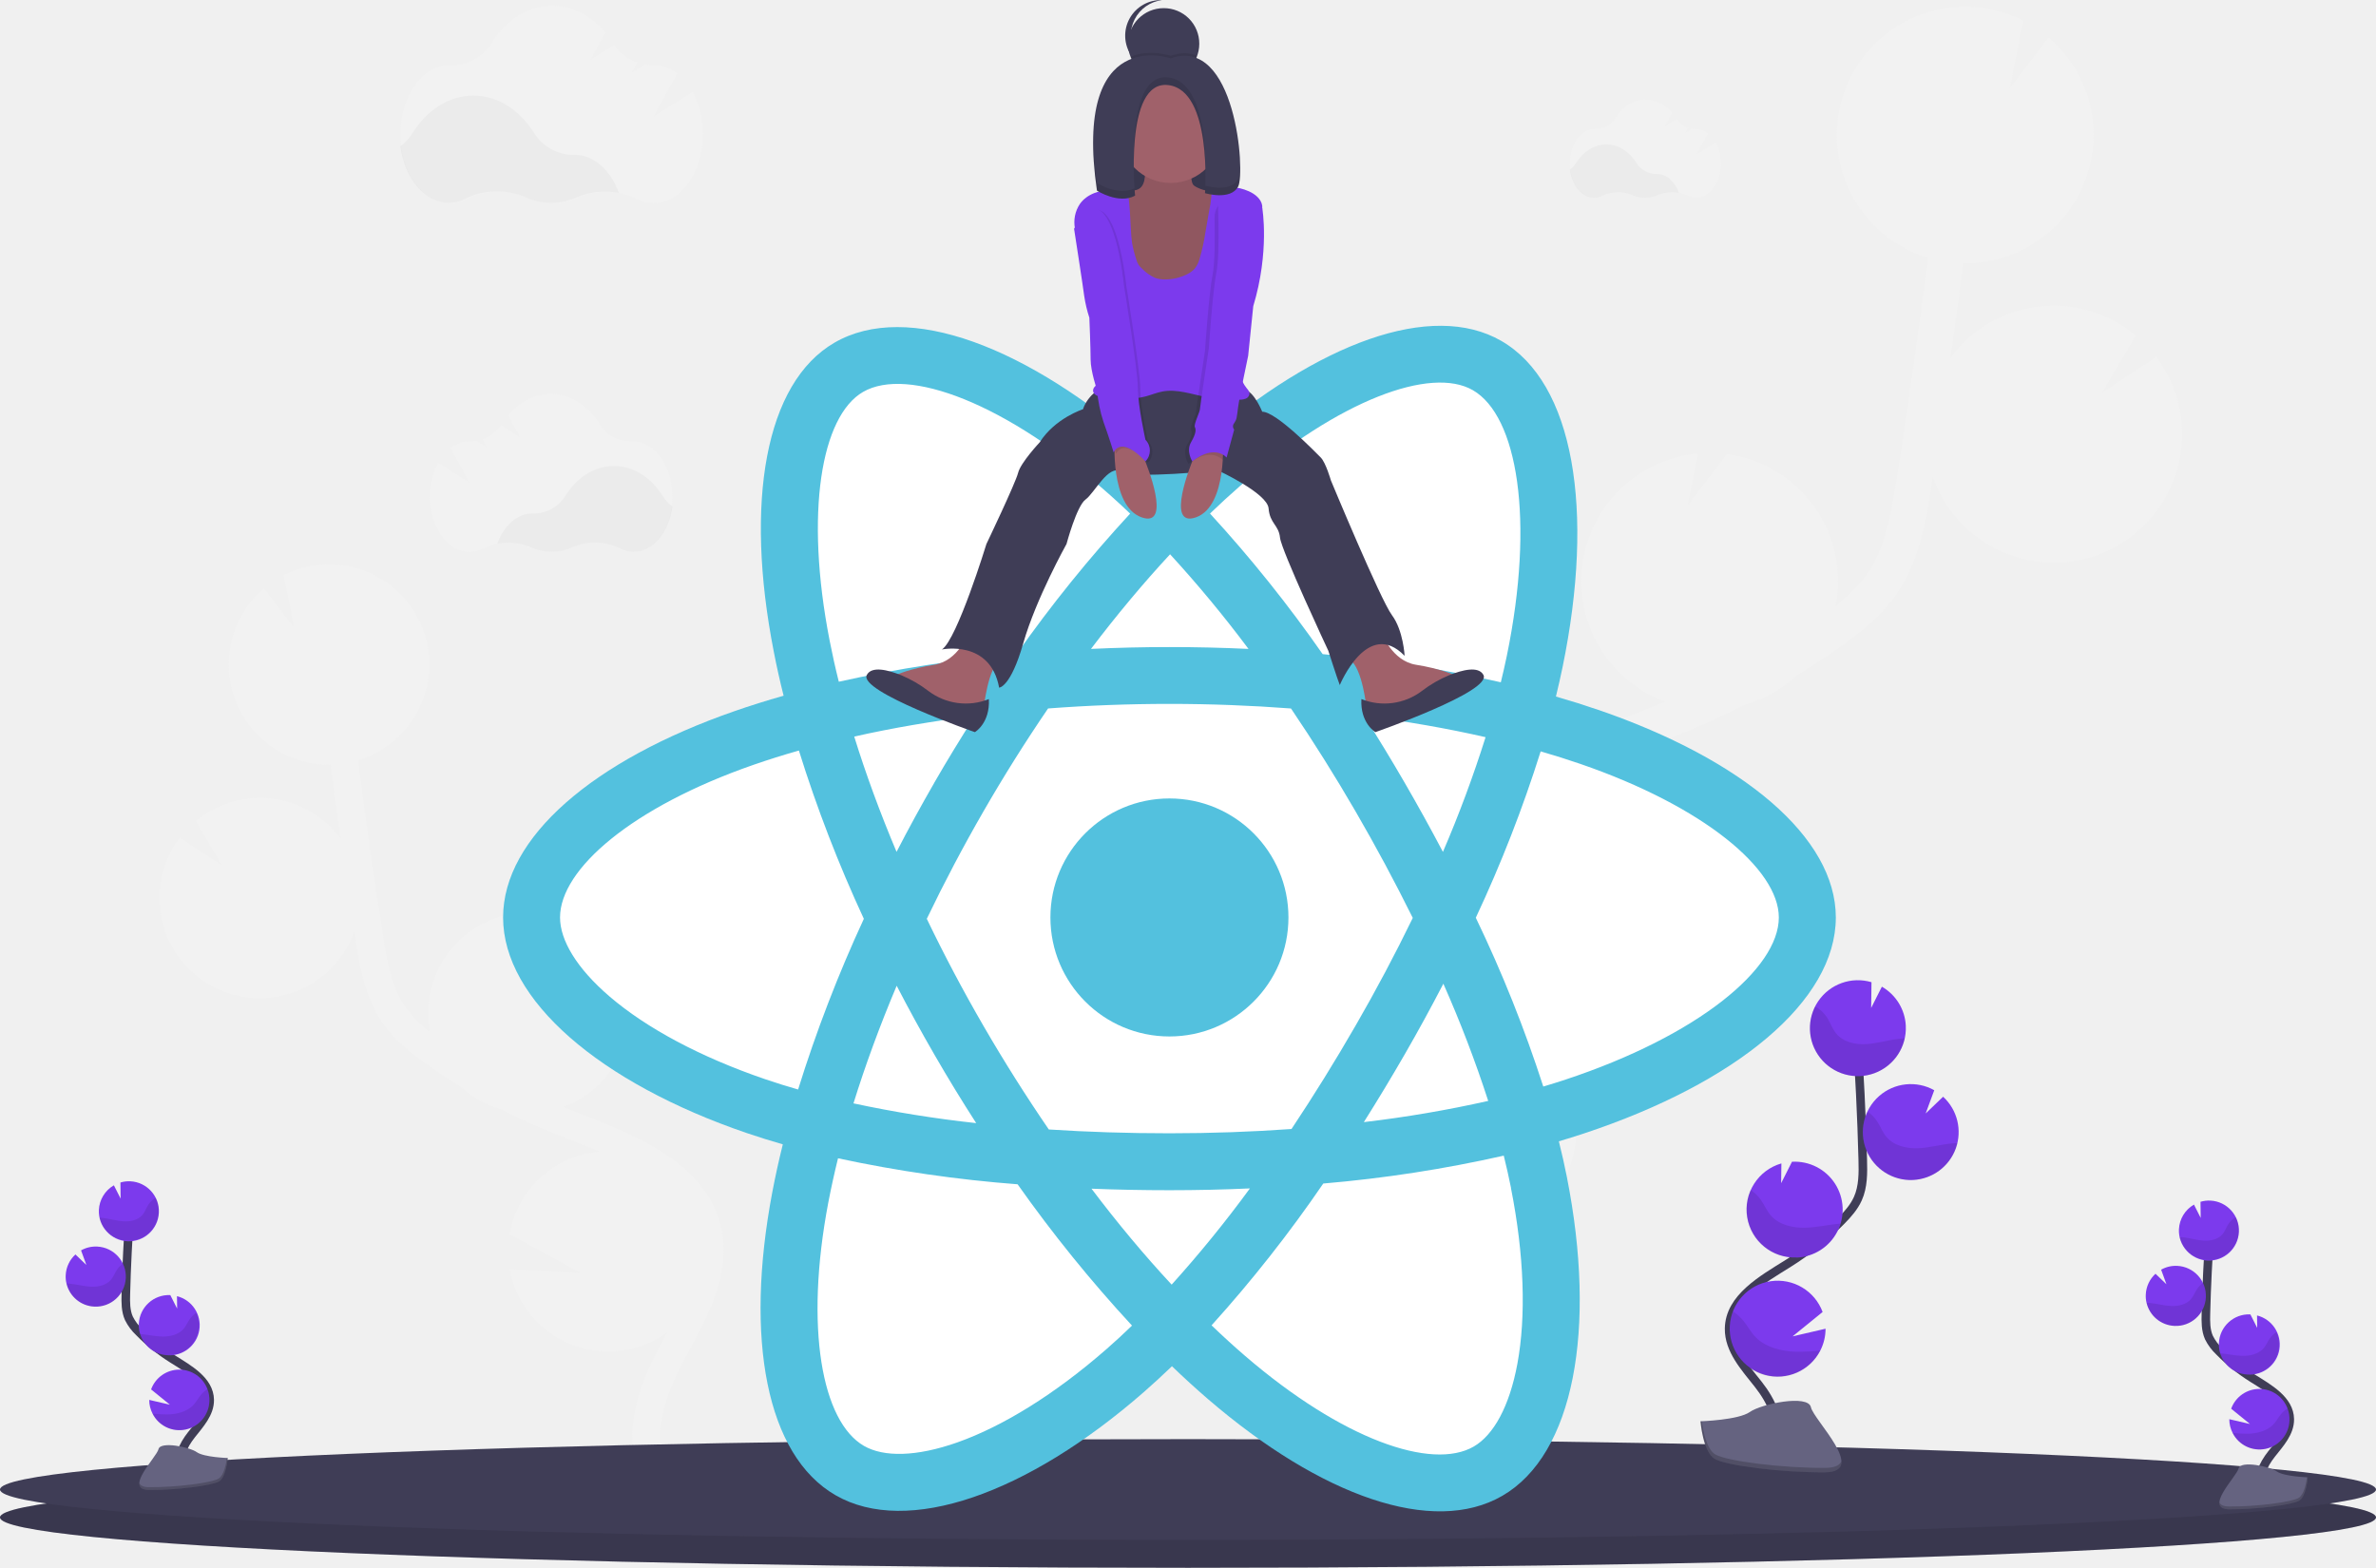
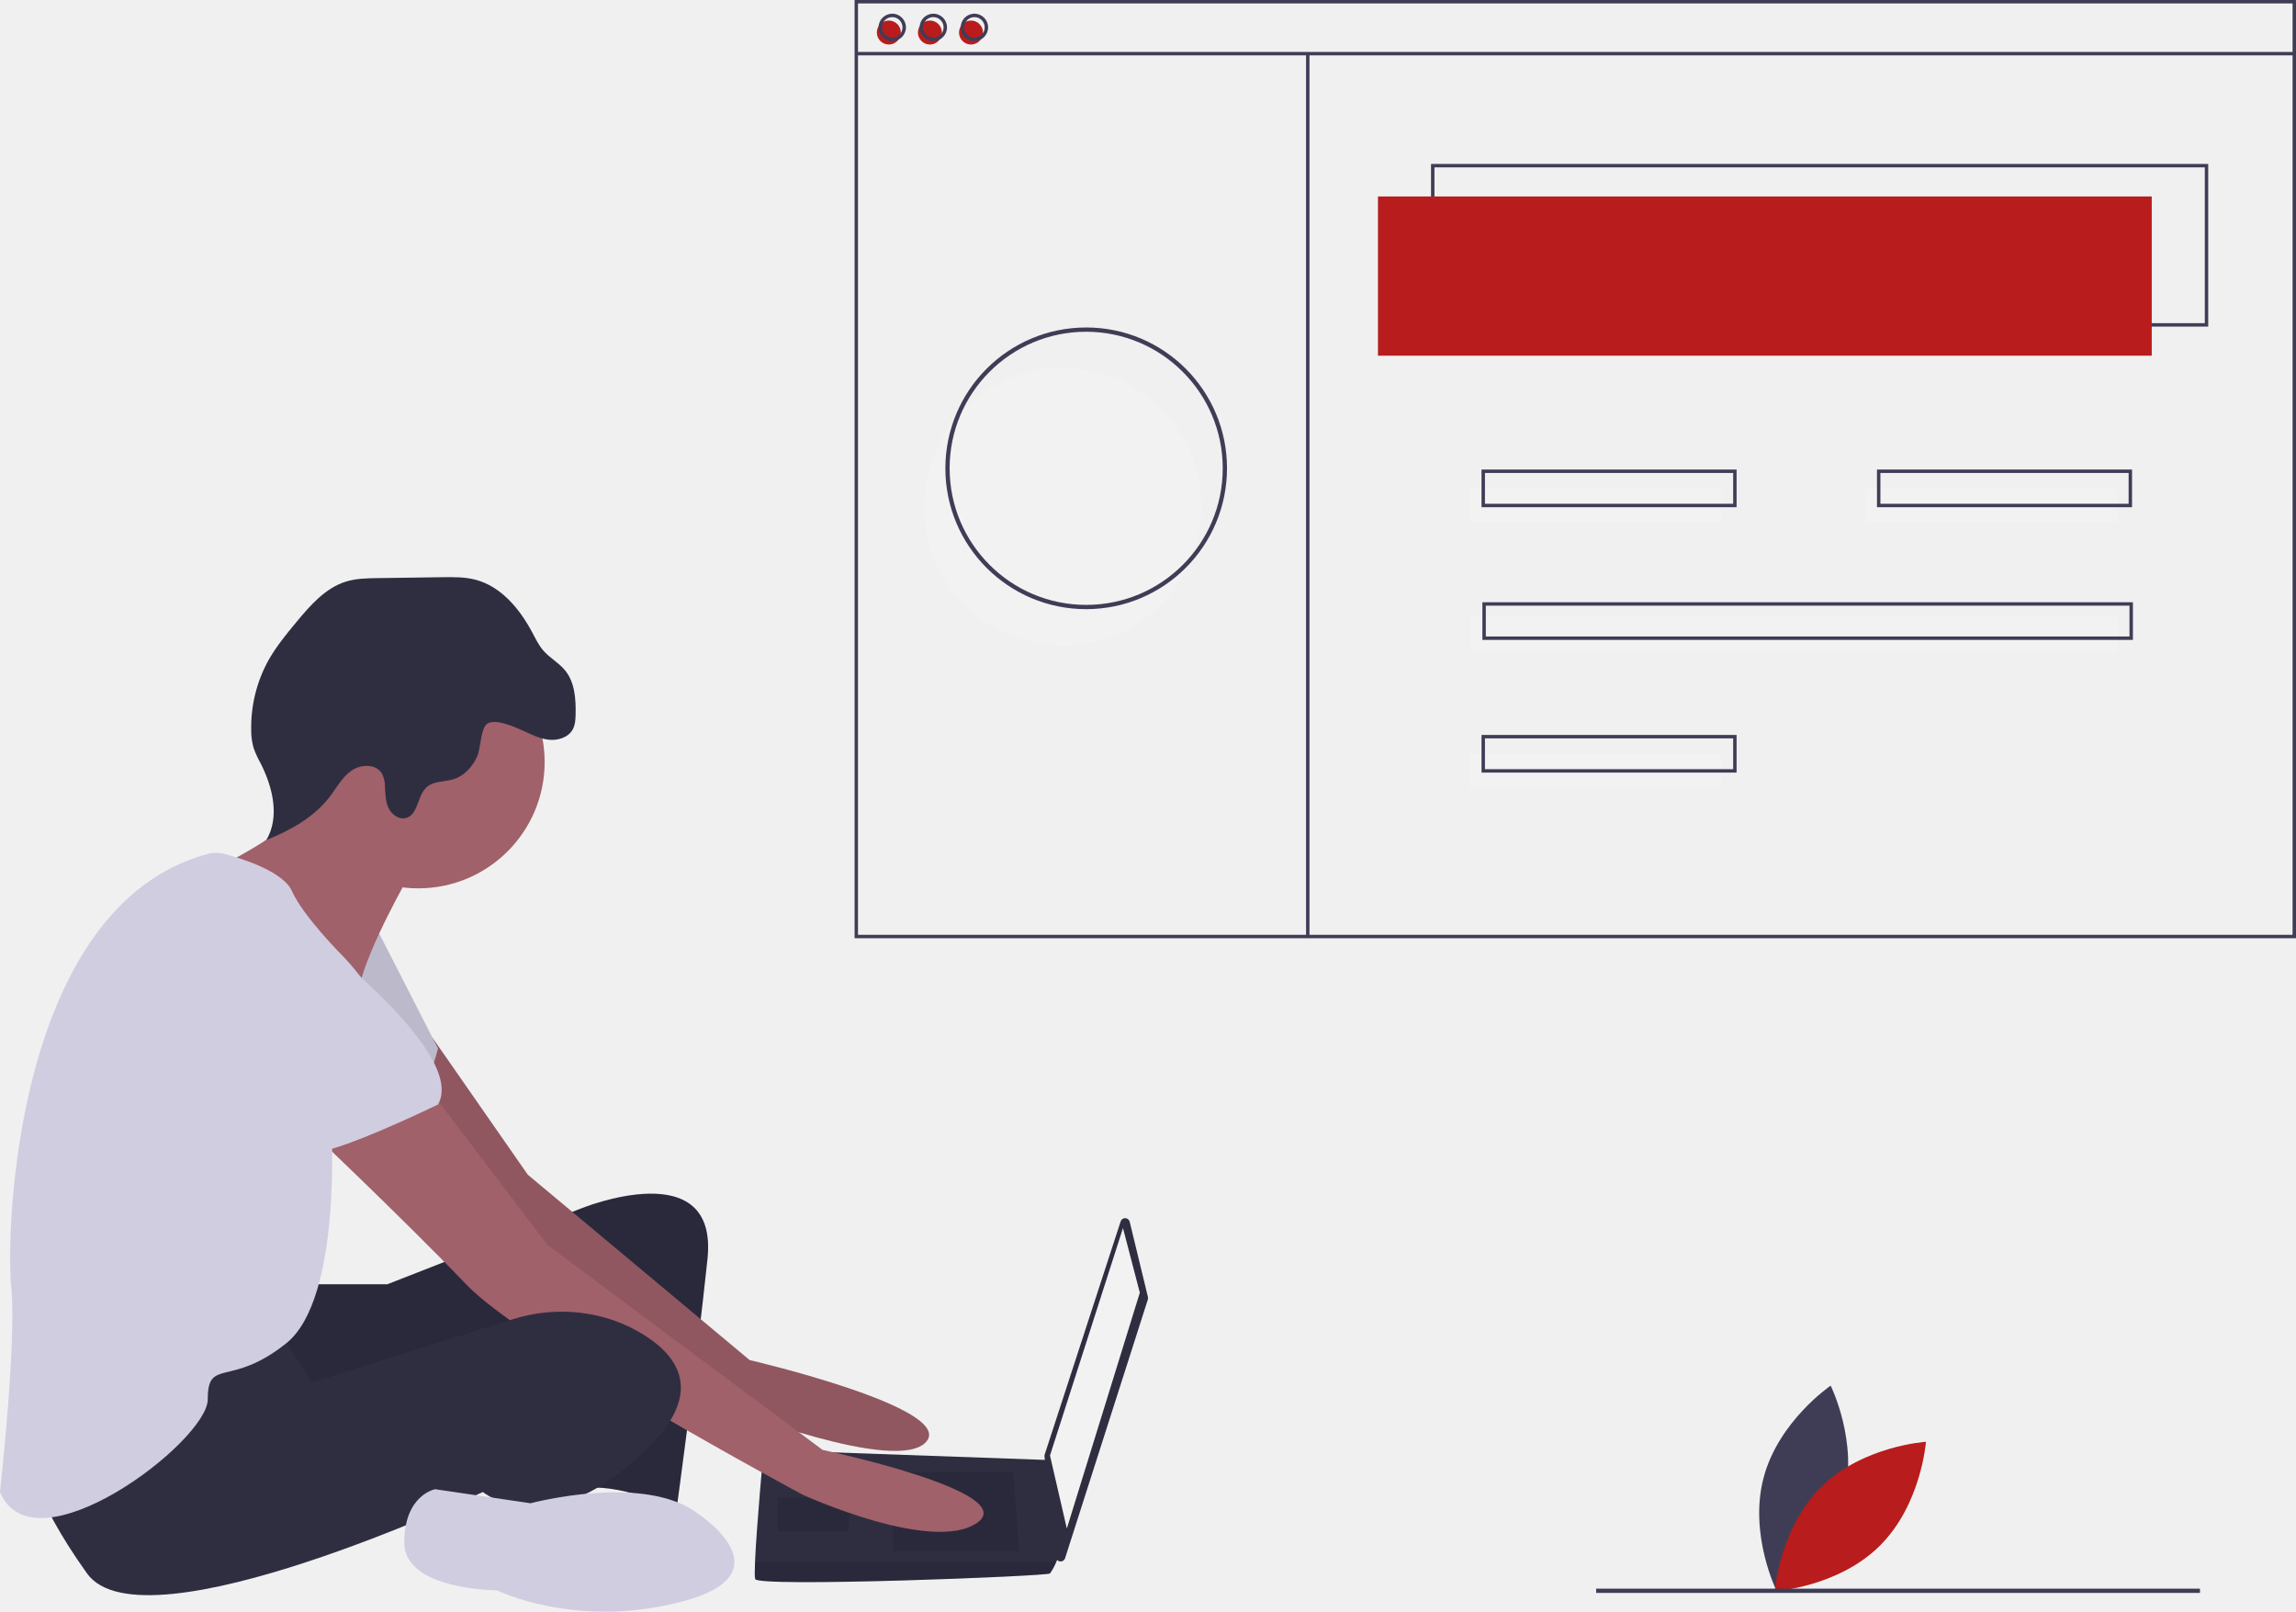
- <svg xmlns="http://www.w3.org/2000/svg" id="a75d69e6-d07c-4db3-9c83-72b2470e5561" data-name="Layer 1" width="1108" height="731.18" viewBox="0 0 1108 731.18">
-   <path d="M813.68,415.2l6.89-2.7c.66-.26,1.31-.54,2-.81a59.85,59.85,0,0,1,15.28-115.77l-4.8,24.2,18.22-23.92.16,0a59.87,59.87,0,0,1,51.16,67.45c-.15,1.13-.39,2.23-.6,3.34,5.61-4.43,10.87-9.32,14.81-15,8-11.54,10.71-25.76,13.47-43.17,5.47-34.48,10.4-69.34,14.84-104.18a59.83,59.83,0,0,1-42-65.36c.25-1.82.6-3.59,1-5.34.1-.44.2-.88.31-1.31.43-1.69.91-3.35,1.47-5,.09-.27.21-.52.3-.78.5-1.37,1-2.72,1.65-4,.22-.5.44-1,.67-1.47.69-1.43,1.42-2.83,2.22-4.19.27-.45.56-.88.83-1.33.62-1,1.27-2,1.94-2.93.36-.5.71-1,1.08-1.49l.27-.39,0,0a59.81,59.81,0,0,1,74.64-17l-6.24,31.49,18-23.64a59.5,59.5,0,0,1,16.32,68.62h.07c-.17.4-.38.78-.55,1.18-.33.74-.67,1.47-1,2.2-.46.93-1,1.84-1.45,2.74-.38.68-.75,1.36-1.16,2-.59,1-1.23,1.9-1.87,2.83-.38.54-.73,1.1-1.12,1.63-1,1.39-2.12,2.72-3.26,4-.4.45-.83.86-1.25,1.3-.81.86-1.62,1.71-2.48,2.52-.53.5-1.09,1-1.64,1.46-.79.7-1.6,1.38-2.43,2-.59.47-1.19.92-1.79,1.36-.87.63-1.75,1.22-2.64,1.81-.6.39-1.2.78-1.81,1.15-1,.61-2.05,1.17-3.1,1.72-.53.27-1,.57-1.59.83-1.58.77-3.2,1.48-4.85,2.11-.31.12-.64.21-.95.32-1.38.5-2.77,1-4.18,1.35-.61.17-1.23.31-1.85.46-1.15.28-2.31.54-3.48.76q-1,.18-2.07.33c-1.15.17-2.31.3-3.48.4-.69.06-1.37.12-2.07.16-1.26.06-2.53.07-3.8.06a2.08,2.08,0,0,0-.25,0q-2.82,22-5.92,44A59.82,59.82,0,0,1,1042,240.88l-15.68,26.58,25.21-16.59a59.68,59.68,0,0,1,11.5,44.16,58.76,58.76,0,0,1-4.5,15.94,59.83,59.83,0,0,1-111.19-4c-.23,1.48-.45,3-.68,4.46-2.44,15.35-5.47,34.46-16.23,50-7.29,10.56-17.33,18.36-27.09,25.22q-9.52,6.7-19.48,12.77a59.85,59.85,0,0,1-24.53,13.74q-16,8.19-32.69,14.81l-6.95,2.72c-6.25,2.44-12.65,4.94-19,7.6,1,.09,2,.17,3,.3a59.9,59.9,0,0,1,50.86,49.05l-42.31,23.11,42.18-1.89A59.16,59.16,0,0,1,843,534.54a59.87,59.87,0,0,1-82.7,11.74l2.1,3.91c1.4,2.58,2.78,5.15,4.12,7.7,18.33,34.74,19.66,64.74,3.75,84.49l-13-10.45c15.49-19.22,3.2-49.77-5.5-66.27-1.32-2.5-2.68-5-4-7.56C736,536.27,722.65,511.53,728,485.2,736,445.5,779.05,428.7,813.68,415.2Z" transform="translate(-46 -84.41)" fill="#f2f2f2" />
-   <path d="M315.6,603.42l-5.38-2.11c-.52-.2-1-.43-1.54-.63a46.75,46.75,0,0,0-11.94-90.42l3.75,18.9-14.22-18.68h-.13a46.76,46.76,0,0,0-40,52.68c.12.89.31,1.74.47,2.61a55.84,55.84,0,0,1-11.56-11.73c-6.23-9-8.37-20.12-10.53-33.71C220.29,493.4,216.45,466.18,213,439a46.72,46.72,0,0,0,32.77-51.05c-.2-1.42-.47-2.8-.79-4.17l-.24-1c-.34-1.32-.71-2.62-1.15-3.88-.07-.21-.16-.41-.24-.61-.39-1.07-.82-2.12-1.28-3.15-.18-.38-.35-.77-.53-1.15-.54-1.11-1.11-2.2-1.73-3.26-.21-.36-.44-.7-.65-1-.49-.78-1-1.55-1.52-2.29-.28-.39-.55-.79-.84-1.17l-.21-.3h0a46.76,46.76,0,0,0-58.29-13.32l4.88,24.6-14.07-18.46a46.48,46.48,0,0,0-12.75,53.59h-.05c.13.31.29.61.43.92.26.58.52,1.15.8,1.72q.54,1.08,1.14,2.13c.29.54.58,1.07.9,1.59.46.75,1,1.48,1.46,2.21.3.42.57.86.88,1.27.8,1.08,1.65,2.12,2.54,3.13.31.35.65.67,1,1,.63.67,1.27,1.33,1.94,2,.41.4.85.77,1.28,1.14q.93.83,1.89,1.59c.46.36.93.71,1.4,1.06.68.49,1.37,1,2.06,1.41.47.31.94.61,1.42.9.79.48,1.6.91,2.42,1.34.42.22.82.45,1.24.66,1.24.6,2.5,1.15,3.79,1.64.24.1.5.16.74.25,1.07.39,2.16.75,3.27,1.06.47.13,1,.24,1.44.35.9.22,1.8.43,2.72.6l1.61.26c.9.13,1.81.23,2.72.31.54.05,1.07.09,1.62.12,1,.05,2,.06,3,.05h.19q2.2,17.22,4.62,34.41a46.71,46.71,0,0,0-67.48-8.14L149.49,488l-19.68-12.95a46.57,46.57,0,0,0-9,34.49A45.8,45.8,0,0,0,124.34,522a46.73,46.73,0,0,0,86.84-3.12c.18,1.15.35,2.32.53,3.48,1.9,12,4.27,26.92,12.67,39.08,5.7,8.24,13.54,14.33,21.16,19.69q7.44,5.24,15.21,10a46.88,46.88,0,0,0,19.16,10.74c8.32,4.26,16.84,8.14,25.54,11.56l5.42,2.13c4.88,1.9,9.88,3.85,14.81,5.93-.78.07-1.57.13-2.36.24A46.77,46.77,0,0,0,283.6,660l33,18-32.94-1.47a46.78,46.78,0,0,0,73.57,29.2c-.55,1-1.09,2-1.64,3.05-1.09,2-2.17,4-3.22,6-14.31,27.13-15.35,50.57-2.92,66l10.13-8.16c-12.1-15-2.5-38.87,4.3-51.76,1-1.95,2.09-3.92,3.16-5.9,9.19-17,19.61-36.37,15.46-56.94C376.29,627.08,342.64,614,315.6,603.42Z" transform="translate(-46 -84.41)" fill="#f2f2f2" />
-   <ellipse cx="554" cy="707.68" rx="554" ry="23.5" fill="#3f3d56" />
-   <ellipse cx="554" cy="707.68" rx="554" ry="23.5" opacity="0.1" />
-   <ellipse cx="554" cy="694.68" rx="554" ry="23.5" fill="#3f3d56" />
-   <path d="M131,770.73c-3-5.51.4-12.26,4.28-17.18s8.61-10,8.51-16.29c-.14-9-9.7-14.31-17.33-19.08a84.78,84.78,0,0,1-15.56-12.51,23,23,0,0,1-4.78-6.4c-1.58-3.52-1.53-7.52-1.43-11.38q.5-19.26,1.9-38.48" transform="translate(-46 -84.41)" fill="none" stroke="#3f3d56" stroke-miterlimit="10" stroke-width="4" />
-   <path d="M92.11,648.7a14,14,0,0,1,7-11.49l3.14,6.21-.09-7.52a13.86,13.86,0,0,1,4.62-.56A14,14,0,1,1,92.11,648.7Z" transform="translate(-46 -84.41)" fill="#7c3aed" />
-   <path d="M117.14,743.7a14,14,0,0,0,26.5-5.76,13.82,13.82,0,0,0-.91-5.69,14,14,0,0,0-26.27.15l8.77,7.13-9.64-2.24A13.89,13.89,0,0,0,117.14,743.7Z" transform="translate(-46 -84.41)" fill="#7c3aed" />
-   <path d="M124.07,716.45a14,14,0,0,0,4.46-27.54l.07,5.79-3.18-6.29h0a14,14,0,0,0-1.31,28.05Z" transform="translate(-46 -84.41)" fill="#7c3aed" />
-   <path d="M90,693.78a14,14,0,0,0,1.32-28,13.88,13.88,0,0,0-7.52,1.78l2.48,6.8-5.11-4.9a14,14,0,0,0-4.53,9.69A13.33,13.33,0,0,0,77,683,14,14,0,0,0,90,693.78Z" transform="translate(-46 -84.41)" fill="#7c3aed" />
-   <path d="M94,652.44c3.24.36,6.39,1.37,9.64,1.57s6.82-.58,8.88-3.1c1.11-1.37,1.66-3.09,2.59-4.57a10.08,10.08,0,0,1,3.54-3.33,14,14,0,1,1-26.24,9.32C92.94,652.35,93.47,652.39,94,652.44Z" transform="translate(-46 -84.41)" opacity="0.1" />
-   <path d="M90,693.78a14,14,0,0,0,13.35-20,10.4,10.4,0,0,0-2.82,2.83c-1,1.51-1.61,3.25-2.78,4.64-2.19,2.57-5.92,3.41-9.31,3.25s-6.66-1.11-10-1.42c-.47,0-.94-.08-1.41-.09A14,14,0,0,0,90,693.78Z" transform="translate(-46 -84.41)" opacity="0.1" />
-   <path d="M124.07,716.45a14,14,0,0,0,13.47-19.76,11.36,11.36,0,0,0-3,2.85c-1.09,1.54-1.77,3.31-3,4.73-2.36,2.64-6.34,3.57-9.93,3.48s-6.82-.93-10.28-1.19A14,14,0,0,0,124.07,716.45Z" transform="translate(-46 -84.41)" opacity="0.1" />
-   <path d="M117.14,743.7a14,14,0,0,0,26.5-5.76,13.82,13.82,0,0,0-.91-5.69,14,14,0,0,0-3.08,2.74c-1.34,1.63-2.21,3.47-3.76,5-2.87,2.82-7.5,4-11.62,4.09A62.35,62.35,0,0,1,117.14,743.7Z" transform="translate(-46 -84.41)" opacity="0.1" />
-   <path d="M152.19,764.39s-11.08-.34-14.41-2.72-17-5.22-17.87-1.4-16.65,19-4.14,19.06,29.06-2,32.39-4S152.19,764.39,152.19,764.39Z" transform="translate(-46 -84.41)" fill="#656380" />
-   <path d="M115.54,778c12.51.1,29.06-2,32.4-4,2.53-1.54,3.54-7.09,3.88-9.65l.37,0s-.7,8.93-4,11-19.89,4.08-32.39,4c-3.61,0-4.86-1.31-4.79-3.22C111.48,777.26,112.86,778,115.54,778Z" transform="translate(-46 -84.41)" opacity="0.2" />
-   <path d="M1101,779.73c-3-5.51.4-12.26,4.28-17.18s8.61-10,8.51-16.29c-.14-9-9.7-14.31-17.33-19.08a84.78,84.78,0,0,1-15.56-12.51,23,23,0,0,1-4.78-6.4c-1.58-3.52-1.53-7.52-1.43-11.38q.49-19.26,1.9-38.48" transform="translate(-46 -84.41)" fill="none" stroke="#3f3d56" stroke-miterlimit="10" stroke-width="4" />
-   <path d="M1062.11,657.7a14,14,0,0,1,7-11.49l3.14,6.21-.09-7.52a13.86,13.86,0,0,1,4.62-.56,14,14,0,1,1-14.68,13.36Z" transform="translate(-46 -84.41)" fill="#7c3aed" />
-   <path d="M1087.14,752.7a14,14,0,0,0,26.5-5.76,13.82,13.82,0,0,0-.91-5.69,14,14,0,0,0-26.27.15l8.77,7.13-9.64-2.24A13.89,13.89,0,0,0,1087.14,752.7Z" transform="translate(-46 -84.41)" fill="#7c3aed" />
-   <path d="M1094.07,725.45a14,14,0,0,0,4.46-27.54l.07,5.79-3.18-6.29h0a14,14,0,0,0-1.31,28.05Z" transform="translate(-46 -84.41)" fill="#7c3aed" />
-   <path d="M1060,702.78a14,14,0,0,0,1.32-28,13.88,13.88,0,0,0-7.52,1.78l2.48,6.8-5.11-4.9a14,14,0,0,0-4.53,9.69A13.33,13.33,0,0,0,1047,692,14,14,0,0,0,1060,702.78Z" transform="translate(-46 -84.41)" fill="#7c3aed" />
-   <path d="M1064,661.44c3.24.36,6.39,1.37,9.64,1.57s6.82-.58,8.88-3.1c1.11-1.37,1.66-3.09,2.59-4.57a10.08,10.08,0,0,1,3.54-3.33,14,14,0,1,1-26.24,9.32C1062.94,661.35,1063.47,661.39,1064,661.44Z" transform="translate(-46 -84.41)" opacity="0.1" />
-   <path d="M1060,702.78a14,14,0,0,0,13.35-20,10.4,10.4,0,0,0-2.82,2.83c-1,1.51-1.61,3.25-2.78,4.64-2.19,2.57-5.92,3.41-9.31,3.25s-6.66-1.11-10-1.42c-.47,0-.94-.08-1.41-.09A14,14,0,0,0,1060,702.78Z" transform="translate(-46 -84.41)" opacity="0.1" />
-   <path d="M1094.07,725.45a14,14,0,0,0,13.47-19.76,11.36,11.36,0,0,0-3,2.85c-1.09,1.54-1.77,3.31-3,4.73-2.36,2.64-6.34,3.57-9.93,3.48s-6.82-.93-10.28-1.19A14,14,0,0,0,1094.07,725.45Z" transform="translate(-46 -84.41)" opacity="0.1" />
-   <path d="M1087.14,752.7a14,14,0,0,0,26.5-5.76,13.82,13.82,0,0,0-.91-5.69,14,14,0,0,0-3.08,2.74c-1.34,1.63-2.21,3.47-3.76,5-2.87,2.82-7.5,4-11.62,4.09A62.35,62.35,0,0,1,1087.14,752.7Z" transform="translate(-46 -84.41)" opacity="0.1" />
-   <path d="M1122.19,773.39s-11.08-.34-14.41-2.72-17-5.22-17.87-1.4-16.65,19-4.14,19.06,29.06-2,32.39-4S1122.19,773.39,1122.19,773.39Z" transform="translate(-46 -84.41)" fill="#656380" />
-   <path d="M1085.54,787c12.51.1,29.06-2,32.4-4,2.53-1.54,3.54-7.09,3.88-9.65l.37,0s-.7,8.93-4,11-19.89,4.08-32.39,4c-3.61,0-4.86-1.31-4.79-3.22C1081.48,786.26,1082.86,787,1085.54,787Z" transform="translate(-46 -84.41)" opacity="0.2" />
-   <path d="M791.57,415.56q-9.92-3.4-20-6.3,1.66-6.79,3.09-13.65c15.14-73.51,5.24-132.73-28.57-152.22-32.42-18.7-85.44.8-139,47.39q-7.92,6.92-15.47,14.2-5.07-4.85-10.3-9.51C525.21,245.64,469,224.65,435.18,244.2c-32.39,18.75-42,74.42-28.35,144.09q2,10.35,4.59,20.58c-7.95,2.26-15.64,4.67-23,7.24C322.63,439,280.61,475,280.61,512.29c0,38.51,45.11,77.14,113.64,100.56q8.34,2.83,16.8,5.26-2.74,11-4.88,22.18c-13,68.46-2.84,122.82,29.46,141.45C469,801,525,781.2,579.52,733.54c4.31-3.77,8.63-7.77,13-11.95q8.18,7.89,16.79,15.32c52.82,45.45,105,63.81,137.26,45.12,33.33-19.29,44.16-77.69,30.1-148.73q-1.6-8.14-3.73-16.61,5.91-1.74,11.56-3.61c71.24-23.6,117.6-61.76,117.6-100.79,0-37.43-43.38-73.62-110.5-96.73Z" transform="translate(-46 -84.41)" fill="#53c1de" />
-   <path d="M776.12,587.88c-3.4,1.13-6.88,2.21-10.44,3.27a621.6,621.6,0,0,0-31.47-78.73,623.06,623.06,0,0,0,30.25-77.58c6.35,1.84,12.53,3.78,18.47,5.83,57.51,19.79,92.59,49.06,92.59,71.62,0,24-37.89,55.21-99.4,75.59ZM750.6,638.46c6.22,31.41,7.1,59.81,3,82-3.7,19.95-11.14,33.25-20.34,38.58-19.59,11.33-61.47-3.4-106.64-42.27q-7.77-6.69-15.63-14.25a624.23,624.23,0,0,0,52.09-66.14,620.2,620.2,0,0,0,84.17-13q1.9,7.68,3.37,15ZM492.48,757.1c-19.14,6.76-34.38,6.95-43.59,1.64-19.6-11.31-27.75-55-16.63-113.5q2-10.37,4.53-20.63a625.79,625.79,0,0,0,83.75,12.13,645.09,645.09,0,0,0,53.35,65.9q-5.79,5.61-11.84,10.91c-24.11,21.08-48.28,36-69.57,43.55ZM402.84,587.73c-30.31-10.36-55.33-23.82-72.49-38.5-15.41-13.2-23.19-26.31-23.19-36.94,0-22.63,33.74-51.5,90-71.11q10.6-3.69,21.39-6.73a637.08,637.08,0,0,0,30.29,78.48,646.29,646.29,0,0,0-30.66,79.6Q410.44,590.32,402.84,587.73Zm30.05-204.54c-11.68-59.69-3.93-104.72,15.59-116,20.79-12,66.76,5.12,115.22,48.15,3.1,2.75,6.21,5.63,9.32,8.6a635.89,635.89,0,0,0-52.93,65.52,648.42,648.42,0,0,0-82.93,12.89q-2.39-9.52-4.27-19.15ZM701,449.38q-9.11-15.74-18.89-31.08c19.83,2.51,38.82,5.83,56.66,9.91a565.54,565.54,0,0,1-19.89,53.51q-8.61-16.35-17.88-32.34ZM591.64,342.91a569.3,569.3,0,0,1,36.57,44.14q-36.71-1.73-73.45,0c12.07-15.92,24.44-30.72,36.88-44.13Zm-110,106.65q-9.15,15.87-17.55,32.14c-7.73-18.33-14.34-36.36-19.74-53.77,17.73-4,36.64-7.21,56.34-9.68Q490.77,433.69,481.62,449.56Zm19.61,158.65A564.64,564.64,0,0,1,444,599c5.49-17.71,12.25-36.13,20.15-54.86q8.43,16.29,17.61,32.16Q491.1,592.49,501.23,608.21Zm91.14,75.33C579.79,670,567.24,655,555,638.79q17.85.71,36.36.71,19,0,37.51-.84A563.94,563.94,0,0,1,592.37,683.54ZM719.08,543.19A562.82,562.82,0,0,1,740,597.85a561.35,561.35,0,0,1-58,9.89q9.85-15.63,19.08-31.63,9.38-16.26,18-32.92Zm-41,19.66q-14.12,24.52-29.81,48.1c-18.44,1.32-37.49,2-56.91,2s-38.15-.6-56.27-1.78Q519,587.67,504.7,563t-26.51-50.08q12.27-25.53,26.43-50.1h0q14.14-24.56,30.13-48c18.49-1.4,37.43-2.13,56.59-2.13s38.22.74,56.69,2.14q15.81,23.37,30,47.81t26.79,49.87q-12.45,25.62-26.71,50.3Zm54.77-296.46c20.81,12,28.9,60.4,15.83,123.87q-1.29,6.19-2.8,12.35a635.74,635.74,0,0,0-83.09-13.13,625.16,625.16,0,0,0-52.53-65.56q7-6.74,14.29-13.11c45.88-39.93,88.76-55.69,108.3-44.42Z" transform="translate(-46 -84.41)" fill="#fff" />
-   <path d="M591.34,456.79a55.5,55.5,0,1,1-55.5,55.5,55.49,55.49,0,0,1,55.5-55.5" transform="translate(-46 -84.41)" fill="#53c1de" />
-   <path d="M605.26,104.81a16.6,16.6,0,1,1-16.6-16.6A16.52,16.52,0,0,1,605.26,104.81Z" transform="translate(-46 -84.41)" fill="#3f3d56" />
-   <path d="M575.4,109a16.62,16.62,0,0,1,12.49-24.54,16.6,16.6,0,1,0,1.41,33.07A16.6,16.6,0,0,1,575.4,109Z" transform="translate(-46 -84.41)" fill="#3f3d56" />
-   <rect x="521.91" y="43.52" width="44.47" height="69.37" fill="#3f3d56" />
-   <rect x="521.91" y="43.52" width="44.47" height="69.37" opacity="0.1" />
-   <path d="M497.66,379.61s-4.75,13.05-16,14.83-17.79,4.74-17.79,4.74l26.68,17.19,14.23-1.78s1.78-18.38,7.71-22.53S497.66,379.61,497.66,379.61Z" transform="translate(-46 -84.41)" fill="#a0616a" />
-   <path d="M690.34,379.61s4.75,13.05,16,14.83,17.79,4.74,17.79,4.74l-26.68,17.19-14.23-1.78s-1.78-18.38-7.71-22.53S690.34,379.61,690.34,379.61Z" transform="translate(-46 -84.41)" fill="#a0616a" />
-   <path d="M560.5,264.59s-7.11,3.56-9.48,10.68c0,0-13,4.15-20.16,15.41,0,0-8.9,9.49-10.08,14.23S506,338.11,506,338.11s-13.64,44.47-20.75,49.21c0,0,22.53-4.74,26.68,17.79,0,0,5.33,0,11.26-20.75s20.16-46.25,20.16-46.25,4.74-17.78,8.89-20.75,10.67-16.6,16.6-13,45.06-.6,45.06-.6S637,314.4,637.58,321.51s4.74,7.71,5.33,13.64,22.53,52.76,22.53,52.76,4.15,13,5.34,16c0,0,13-31.42,30.24-13.63,0,0-.6-11.86-5.93-19s-28.46-62.84-28.46-62.84-2.37-8.3-4.74-10.67-20.76-21.35-27.28-21.35c0,0-3.55-8.89-7.7-10.08Z" transform="translate(-46 -84.41)" fill="#3f3d56" />
-   <path d="M507.14,410.44a28.89,28.89,0,0,1-28.22-3.79,56.37,56.37,0,0,0-12.59-7.3c-6.29-2.54-13.81-4.42-16.1-.17-4.15,7.71,50.39,26.68,50.39,26.68S507.74,421.71,507.14,410.44Z" transform="translate(-46 -84.41)" fill="#3f3d56" />
-   <path d="M680.86,410.44a28.89,28.89,0,0,0,28.22-3.79,56.37,56.37,0,0,1,12.59-7.3c6.29-2.54,13.81-4.42,16.1-.17,4.15,7.71-50.39,26.68-50.39,26.68S680.26,421.71,680.86,410.44Z" transform="translate(-46 -84.41)" fill="#3f3d56" />
-   <path d="M579.88,167.08c-.22,2.06-.9,4.29-2.66,5.38-1.44.9-3.26.83-4.92,1.17a11.46,11.46,0,0,0-7.82,6.77,17.51,17.51,0,0,0-.75,10.55,39.22,39.22,0,0,0,1.52,5.06c1.74,4.92,3.84,9.8,7.09,13.89a59,59,0,0,0,9.3,8.77c2.11,1.72,4.29,3.47,6.89,4.28a21.75,21.75,0,0,0,5.4.72c2.25.1,4.65.17,6.6-.95,3-1.73,3.89-5.55,5.52-8.62,1.38-2.6,3.44-4.81,4.73-7.46a29.49,29.49,0,0,0,2-6.52l2.77-12.3c1-4.47,1.92-9.51-.59-13.34a2.28,2.28,0,0,0-.74-.77,2.79,2.79,0,0,0-1.52-.15,16.44,16.44,0,0,1-9.15-2.09,3.93,3.93,0,0,1-1.15-.9,4.72,4.72,0,0,1-.7-2.12,22.2,22.2,0,0,0-1.28-4.45,3,3,0,0,0-.87-1.34,3.15,3.15,0,0,0-1.41-.47,114.47,114.47,0,0,0-12.93-1.35c-1.42-.07-3.56-.64-4.54.62S580,165.58,579.88,167.08Z" transform="translate(-46 -84.41)" fill="#a0616a" />
-   <path d="M579.88,167.08c-.22,2.06-.9,4.29-2.66,5.38-1.44.9-3.26.83-4.92,1.17a11.46,11.46,0,0,0-7.82,6.77,17.51,17.51,0,0,0-.75,10.55,39.22,39.22,0,0,0,1.52,5.06c1.74,4.92,3.84,9.8,7.09,13.89a59,59,0,0,0,9.3,8.77c2.11,1.72,4.29,3.47,6.89,4.28a21.75,21.75,0,0,0,5.4.72c2.25.1,4.65.17,6.6-.95,3-1.73,3.89-5.55,5.52-8.62,1.38-2.6,3.44-4.81,4.73-7.46a29.49,29.49,0,0,0,2-6.52l2.77-12.3c1-4.47,1.92-9.51-.59-13.34a2.28,2.28,0,0,0-.74-.77,2.79,2.79,0,0,0-1.52-.15,16.44,16.44,0,0,1-9.15-2.09,3.93,3.93,0,0,1-1.15-.9,4.72,4.72,0,0,1-.7-2.12,22.2,22.2,0,0,0-1.28-4.45,3,3,0,0,0-.87-1.34,3.15,3.15,0,0,0-1.41-.47,114.47,114.47,0,0,0-12.93-1.35c-1.42-.07-3.56-.64-4.54.62S580,165.58,579.88,167.08Z" transform="translate(-46 -84.41)" opacity="0.1" />
-   <path d="M571.85,174.15a26.93,26.93,0,0,0-7.13-1.12c-5.72-.14-11.84,1.83-15.14,6.5A15.34,15.34,0,0,0,547.29,191a23.57,23.57,0,0,0,5.2,10.66,32,32,0,0,1,4,5.24c1.58,3,1.63,6.59,2.06,10,1,8.12,4.46,15.75,5.83,23.82s.19,17.42-6.18,22.55c-1.07.86-2.37,1.77-2.46,3.14-.14,2.19,2.71,3.12,4.9,3.33,6.55.62,13.27,1.23,19.63-.46,2.63-.7,5.17-1.79,7.85-2.29,6.8-1.27,13.64,1.34,20.45,2.59a90.61,90.61,0,0,0,14.91,1.21,7.94,7.94,0,0,0,3.43-.45,2.75,2.75,0,0,0,1.74-2.74,4.76,4.76,0,0,0-1.18-2c-3.44-4.25-4.49-9.9-5.43-15.29l-3.15-18.11c-1.69-9.68-3.26-20.2,1.32-28.89,3.29-6.25,9.36-10.65,12.83-16.8a9.84,9.84,0,0,0,1.55-6.28c-.52-3.09-3.31-5.3-6.17-6.59A23.21,23.21,0,0,0,611,173c.1,4.33-1,8.71-1.71,13l-1.21,7a88.83,88.83,0,0,1-2.71,12.2,12.85,12.85,0,0,1-2.17,4.42,11.43,11.43,0,0,1-3.83,2.79,22.83,22.83,0,0,1-10.14,2.32,13.54,13.54,0,0,1-4.48-.69,19,19,0,0,1-6.17-4.34,10.11,10.11,0,0,1-1.63-1.77,9.93,9.93,0,0,1-1.11-2.67,55.42,55.42,0,0,1-1.91-7.48c-.3-1.94-.4-3.91-.54-5.87C573,186.12,573,179.72,571.85,174.15Z" transform="translate(-46 -84.41)" fill="#7c3aed" />
-   <path d="M565.84,288.9s-2.37,31.43,12.45,36.76,1.78-26.09,1.78-26.09l-4.75-9.48Z" transform="translate(-46 -84.41)" fill="#a0616a" />
-   <path d="M616.23,288.9s2.37,31.43-12.45,36.76S602,299.57,602,299.57l4.75-9.48Z" transform="translate(-46 -84.41)" fill="#a0616a" />
-   <path d="M552.79,184l-4.74,7.71s4.15,26.68,4.74,31.42a62.2,62.2,0,0,0,2.38,10.08s.59,14.23.59,19.57,3,14.23,3,14.23a64.82,64.82,0,0,0,3,14.82c2.37,6.52,4.74,14.23,4.74,14.23s3-8.3,14.82,4.15a7.18,7.18,0,0,0,0-10.08s-3.55-16-3.55-24.31-6.53-48-6.53-48S567,172.7,552.79,184Z" transform="translate(-46 -84.41)" opacity="0.1" />
-   <path d="M551.61,183.37l-4.74,7.71s4.15,26.68,4.74,31.42A61.84,61.84,0,0,0,554,232.58s.59,14.23.59,19.56,3,14.23,3,14.23a64.53,64.53,0,0,0,3,14.82c2.37,6.53,4.75,14.23,4.75,14.23s3-8.3,14.82,4.15a7.18,7.18,0,0,0,0-10.07s-3.56-16-3.56-24.31-6.52-48-6.52-48S565.84,172.1,551.61,183.37Z" transform="translate(-46 -84.41)" fill="#7c3aed" />
-   <path d="M629.87,179.22l3,3.53s3.49,20.18-4.22,45.68l-2.37,23.12s-4.15,19.57-4.74,24.31-.59,5.33-1.78,7.11a2.29,2.29,0,0,0,0,3l-3.56,13s-5.33-6.52-16,1.78c0,0-3-4.74-.6-8.89s2.37-5.93,1.78-7.12,2.37-7.11,2.37-8.3S607.93,248,607.93,248s1.78-26.68,3.56-35.57c1.09-5.47,1.07-17.66.88-26.24-.19-8.94,10.63-13.78,17-7.5C629.52,178.85,629.7,179,629.87,179.22Z" transform="translate(-46 -84.41)" opacity="0.1" />
-   <path d="M631.65,178l3,3.53s3.49,20.19-4.22,45.68l-2.37,23.12s-4.15,19.57-4.74,24.31-.6,5.34-1.78,7.12a2.28,2.28,0,0,0,0,3L618,297.8s-5.33-6.53-16,1.77c0,0-3-4.74-.59-8.89s2.37-5.93,1.78-7.11,2.37-7.12,2.37-8.3,4.15-28.46,4.15-28.46,1.78-26.68,3.56-35.58.59-35.57.59-35.57S623.35,169.14,631.65,178Z" transform="translate(-46 -84.41)" fill="#7c3aed" />
-   <circle cx="545.92" cy="61.61" r="23.72" fill="#a0616a" />
-   <path d="M604.29,110.41a16.6,16.6,0,0,1-31.09.44c9.26-3.73,18.72-.41,18.72-.41C596.65,108.78,600.75,108.93,604.29,110.41Z" transform="translate(-46 -84.41)" opacity="0.1" />
-   <path d="M591.92,111.63s-45.65-16-34.38,61.66c0,0,10.08,6.52,17.78,2.37,0,0-5.33-53.95,15.42-51.58s17.19,50.4,17.19,50.4,11.86,3.55,15.42-3S622.16,101,591.92,111.63Z" transform="translate(-46 -84.41)" fill="#3f3d56" />
-   <path d="M590.74,120.52c-14.24-1.62-16.2,23.27-16,39.05.17-15.69,2.81-37,16-35.49,14.81,1.69,17.24,26.66,17.41,40.8C608.32,151.9,606.9,122.37,590.74,120.52Z" transform="translate(-46 -84.41)" opacity="0.1" />
-   <path d="M557.54,169.73a159.38,159.38,0,0,1-1.77-20.53,152.12,152.12,0,0,0,1.77,24.09s10.08,6.52,17.78,2.37c0,0-.12-1.28-.26-3.43C567.39,176.1,557.54,169.73,557.54,169.73Z" transform="translate(-46 -84.41)" opacity="0.1" />
-   <path d="M623.35,168c-3.32,6.08-13.83,3.41-15.25,3-.07,2.2-.17,3.52-.17,3.52s11.86,3.55,15.42-3c.73-1.34,1.11-5.13,1-10.2C624.25,164.57,623.9,167,623.35,168Z" transform="translate(-46 -84.41)" opacity="0.1" />
-   <path d="M872.73,757.37c4.74-8.78-.64-19.54-6.82-27.37s-13.73-16-13.57-26c.23-14.35,15.45-22.81,27.62-30.42a134.77,134.77,0,0,0,24.79-19.93c3-3.05,5.87-6.31,7.62-10.21,2.52-5.6,2.45-12,2.29-18.12q-.79-30.71-3-61.34" transform="translate(-46 -84.41)" fill="none" stroke="#3f3d56" stroke-miterlimit="10" stroke-width="4" />
-   <path d="M934.74,562.9a22.31,22.31,0,0,0-11.16-18.32l-5,9.9.15-12a22.37,22.37,0,1,0,16,20.41Z" transform="translate(-46 -84.41)" fill="#7c3aed" />
-   <path d="M894.86,714.29a22.36,22.36,0,1,1,1.08-18l-14,11.37,15.37-3.57A22.25,22.25,0,0,1,894.86,714.29Z" transform="translate(-46 -84.41)" fill="#7c3aed" />
-   <path d="M883.81,670.86A22.37,22.37,0,0,1,876.72,627l-.12,9.22,5.06-10h.06a22.37,22.37,0,1,1,2.09,44.69Z" transform="translate(-46 -84.41)" fill="#7c3aed" />
-   <path d="M938.11,634.73A22.37,22.37,0,1,1,948,592.87l-4,10.83,8.13-7.8a22.37,22.37,0,0,1-14.07,38.83Z" transform="translate(-46 -84.41)" fill="#7c3aed" />
-   <path d="M931.74,568.86c-5.17.57-10.19,2.18-15.37,2.5s-10.87-.92-14.14-5c-1.77-2.17-2.65-4.91-4.14-7.28a16,16,0,0,0-5.63-5.3,22.37,22.37,0,1,0,41.81,14.84C933.42,568.71,932.58,568.77,931.74,568.86Z" transform="translate(-46 -84.41)" opacity="0.1" />
-   <path d="M938.11,634.73a22.39,22.39,0,0,1-21.28-31.91,16.37,16.37,0,0,1,4.5,4.51c1.59,2.4,2.56,5.18,4.43,7.39,3.48,4.09,9.44,5.43,14.84,5.19s10.6-1.78,16-2.28c.75-.06,1.5-.11,2.26-.13A22.37,22.37,0,0,1,938.11,634.73Z" transform="translate(-46 -84.41)" opacity="0.1" />
-   <path d="M883.81,670.86a22.37,22.37,0,0,1-21.46-31.49,17.83,17.83,0,0,1,4.73,4.55c1.74,2.45,2.82,5.27,4.86,7.54,3.77,4.2,10.11,5.68,15.83,5.54,5.54-.12,10.87-1.48,16.38-1.9A22.36,22.36,0,0,1,883.81,670.86Z" transform="translate(-46 -84.41)" opacity="0.1" />
-   <path d="M894.86,714.29A22.37,22.37,0,0,1,854.08,696a22.27,22.27,0,0,1,4.91,4.38c2.13,2.59,3.53,5.53,6,7.94,4.57,4.49,11.95,6.34,18.52,6.51A97.1,97.1,0,0,0,894.86,714.29Z" transform="translate(-46 -84.41)" opacity="0.1" />
-   <path d="M839,747.26s17.65-.54,23-4.33,27.16-8.31,28.48-2.24,26.53,30.22,6.6,30.38-46.31-3.1-51.62-6.34S839,747.26,839,747.26Z" transform="translate(-46 -84.41)" fill="#656380" />
-   <path d="M897.4,769c-19.93.16-46.31-3.11-51.62-6.34-4-2.47-5.65-11.3-6.19-15.38l-.59,0s1.12,14.24,6.43,17.47,31.69,6.5,51.62,6.34c5.75,0,7.74-2.09,7.63-5.12C903.88,767.78,901.69,768.92,897.4,769Z" transform="translate(-46 -84.41)" opacity="0.2" />
-   <path d="M369,127.27l-18.25,11.57,11.08-20.15a18,18,0,0,0-11-3.94h-.3a21.58,21.58,0,0,1-3.78-.28l-6.19,3.92,2.65-4.82a22.06,22.06,0,0,1-10.82-8.21l-11.07,7,7-12.72c-6.48-7.77-15.2-12.54-24.81-12.54-11.51,0-21.76,6.85-28.38,17.52a21.24,21.24,0,0,1-18.76,10.12l-.62,0c-12.71,0-23,14.41-23,32.19s10.3,32.18,23,32.18a17.2,17.2,0,0,0,8-2c8.29-4.31,19.17-4.39,27.85-.54a29,29,0,0,0,23.68.05c8.62-3.77,19.37-3.69,27.61.54a17.23,17.23,0,0,0,7.93,2c12.71,0,23-14.41,23-32.18A40.86,40.86,0,0,0,369,127.27Z" transform="translate(-46 -84.41)" fill="#f2f2f2" />
-   <path d="M334.59,174.36a34,34,0,0,0-19.72,2.14,29,29,0,0,1-23.67-.05c-8.69-3.85-19.57-3.77-27.86.54a17.2,17.2,0,0,1-8,2c-11.29,0-20.68-11.38-22.64-26.38a21.58,21.58,0,0,0,5.64-6.08C245,135.87,255.21,129,266.72,129s21.64,6.77,28.26,17.32a21.79,21.79,0,0,0,18.76,10.31H314C323,156.64,330.8,163.85,334.59,174.36Z" transform="translate(-46 -84.41)" opacity="0.03" />
-   <path d="M846.07,150.83,837,156.6l5.53-10a9,9,0,0,0-5.51-2h-.14a10.79,10.79,0,0,1-1.89-.14l-3.09,2L833.2,144a11,11,0,0,1-5.4-4.09l-5.52,3.5,3.49-6.34a16.17,16.17,0,0,0-12.37-6.26c-5.75,0-10.86,3.42-14.16,8.74a10.57,10.57,0,0,1-9.36,5h-.31c-6.34,0-11.48,7.19-11.48,16s5.14,16.05,11.48,16.05a8.62,8.62,0,0,0,4-1,16.56,16.56,0,0,1,13.89-.27,14.52,14.52,0,0,0,11.81,0,16.58,16.58,0,0,1,13.77.27,8.61,8.61,0,0,0,4,1c6.34,0,11.48-7.18,11.48-16.05A20.28,20.28,0,0,0,846.07,150.83Z" transform="translate(-46 -84.41)" fill="#f2f2f2" />
-   <path d="M828.92,174.32a17,17,0,0,0-9.83,1.07,14.52,14.52,0,0,1-11.81,0,16.58,16.58,0,0,0-13.9.27,8.55,8.55,0,0,1-4,1c-5.64,0-10.32-5.67-11.3-13.15a10.93,10.93,0,0,0,2.82-3c3.3-5.32,8.42-8.73,14.16-8.73s10.79,3.37,14.09,8.63a10.85,10.85,0,0,0,9.36,5.14h.15C823.15,165.48,827,169.08,828.92,174.32Z" transform="translate(-46 -84.41)" opacity="0.03" />
-   <path d="M250.34,300.27,265,309.55l-8.88-16.15a14.48,14.48,0,0,1,8.85-3.15h.23a17.08,17.08,0,0,0,3-.22l4.95,3.14L271,289.31a17.78,17.78,0,0,0,8.67-6.58l8.87,5.62L283,278.16c5.19-6.22,12.18-10,19.87-10,9.23,0,17.44,5.48,22.75,14a17,17,0,0,0,15,8.11h.5c10.18,0,18.43,11.54,18.43,25.78s-8.25,25.79-18.43,25.79a13.86,13.86,0,0,1-6.43-1.61,26.59,26.59,0,0,0-22.31-.43,23.28,23.28,0,0,1-19,0,26.64,26.64,0,0,0-22.12.43,13.9,13.9,0,0,1-6.35,1.57c-10.19,0-18.44-11.54-18.44-25.79A32.78,32.78,0,0,1,250.34,300.27Z" transform="translate(-46 -84.41)" fill="#f2f2f2" />
-   <path d="M277.89,338a27.36,27.36,0,0,1,15.8,1.72,23.28,23.28,0,0,0,19,0,26.61,26.61,0,0,1,22.32.43,13.82,13.82,0,0,0,6.42,1.61c9.05,0,16.57-9.11,18.14-21.13a17.44,17.44,0,0,1-4.52-4.88c-5.31-8.54-13.52-14-22.75-14s-17.33,5.42-22.64,13.88a17.44,17.44,0,0,1-15,8.25h-.23C287.17,323.81,280.93,329.59,277.89,338Z" transform="translate(-46 -84.41)" opacity="0.03" />
+ <svg xmlns="http://www.w3.org/2000/svg" id="ade8c9af-7e2e-4eda-b5c8-b06129257226" data-name="Layer 1" width="1076.064" height="755.228" viewBox="0 0 1076.064 755.228">
+   <path d="M926.114,774.809c-6.985,26.598-31.459,43.22-31.459,43.22s-13.15-26.502-6.166-53.1,31.459-43.22,31.459-43.22S933.098,748.211,926.114,774.809Z" transform="translate(-61.96814 -72.38605)" fill="#3f3d56" />
+   <path d="M915.52,769.183c-19.563,19.327-21.751,48.831-21.751,48.831s29.528-1.831,49.091-21.159,21.751-48.831,21.751-48.831S935.082,749.855,915.52,769.183Z" transform="translate(-61.96814 -72.38605)" fill="#b91c1c" />
+   <path d="M206.702,674.194h36.841l90.788-35.526s64.472-26.315,59.209,23.684-14.473,117.103-14.473,117.103-28.947-13.158-44.736-9.21-5.263-80.262-5.263-80.262-128.945,61.841-140.787,53.946-14.473-63.157-14.473-63.157Z" transform="translate(-61.96814 -72.38605)" fill="#2f2e41" />
+   <path d="M206.702,674.194h36.841l90.788-35.526s64.472-26.315,59.209,23.684-14.473,117.103-14.473,117.103-28.947-13.158-44.736-9.21-5.263-80.262-5.263-80.262-128.945,61.841-140.787,53.946-14.473-63.157-14.473-63.157Z" transform="translate(-61.96814 -72.38605)" opacity="0.1" />
+   <path d="M264.746,558.82l44.586,64.059L413.277,709.72s96.051,22.368,82.893,38.157S402.751,732.088,402.751,732.088s-119.735-86.84-123.682-93.419S231.702,570.249,231.702,570.249Z" transform="translate(-61.96814 -72.38605)" fill="#a0616a" />
+   <path d="M264.746,558.82l44.586,64.059L413.277,709.72s96.051,22.368,82.893,38.157S402.751,732.088,402.751,732.088s-119.735-86.84-123.682-93.419S231.702,570.249,231.702,570.249Z" transform="translate(-61.96814 -72.38605)" opacity="0.1" />
+   <path d="M238.281,507.092l28.947,56.578s-6.579,27.631-17.105,30.263-55.262-34.21-55.262-34.21Z" transform="translate(-61.96814 -72.38605)" fill="#d0cde1" />
+   <path d="M238.281,507.092l28.947,56.578s-6.579,27.631-17.105,30.263-55.262-34.21-55.262-34.21Z" transform="translate(-61.96814 -72.38605)" opacity="0.1" />
+   <path d="M591.419,644.9,599.97,680.172a2.203,2.203,0,0,1-.043,1.19L561.14,802.574a2.203,2.203,0,0,1-4.287-.423l-5.366-47.219a2.203,2.203,0,0,1,.094-.931L587.184,644.737A2.203,2.203,0,0,1,591.419,644.9Z" transform="translate(-61.96814 -72.38605)" fill="#2f2e41" />
+   <polygon points="526.306 575.493 534.2 605.756 499.99 716.28 492.096 682.07 526.306 575.493" fill="#f2f2f2" />
+   <path d="M415.909,812.35c1.316,3.947,136.839-1.316,138.155-2.632a28.561,28.561,0,0,0,2.895-5.263c1.237-2.632,2.368-5.263,2.368-5.263L554.064,756.588l-134.208-4.763s-3.355,36.105-4.039,52.631C415.646,808.626,415.646,811.56,415.909,812.35Z" transform="translate(-61.96814 -72.38605)" fill="#2f2e41" />
+   <polygon points="474.991 689.965 477.622 726.806 418.413 726.806 418.413 689.965 474.991 689.965" opacity="0.1" />
+   <polygon points="398.677 701.806 399.03 701.736 397.361 717.596 364.467 717.596 364.467 701.806 398.677 701.806" opacity="0.1" />
+   <path d="M415.909,812.35c1.316,3.947,136.839-1.316,138.155-2.632a28.561,28.561,0,0,0,2.895-5.263H415.817C415.646,808.626,415.646,811.56,415.909,812.35Z" transform="translate(-61.96814 -72.38605)" opacity="0.1" />
+   <circle cx="196.049" cy="357.076" r="59.209" fill="#a0616a" />
+   <path d="M254.07,482.093s-19.736,34.21-23.684,52.631-59.209-36.841-59.209-36.841l-7.237-19.079s51.973-24.342,48.025-44.078S254.07,482.093,254.07,482.093Z" transform="translate(-61.96814 -72.38605)" fill="#a0616a" />
+   <path d="M264.596,584.722l53.946,71.051,128.945,96.051s93.419,19.736,72.367,34.21-81.577-13.158-81.577-13.158S308.016,703.141,280.385,674.194s-78.946-77.63-78.946-77.63Z" transform="translate(-61.96814 -72.38605)" fill="#a0616a" />
+   <path d="M192.229,695.247,208.018,720.246l94.231-29.646c20.676-6.505,43.348-4.111,61.687,7.442,16.447,10.362,26.973,26.809,3.289,51.15-47.368,48.683-78.946,22.368-78.946,22.368S129.072,846.559,102.757,809.718s-27.631-55.262-27.631-55.262S176.44,691.299,192.229,695.247Z" transform="translate(-61.96814 -72.38605)" fill="#2f2e41" />
+   <path d="M389.593,782.087s42.104,27.631-7.895,40.789-86.84-5.263-86.84-5.263-43.42,0-43.42-22.368,14.473-25,14.473-25l44.736,6.579S364.594,762.351,389.593,782.087Z" transform="translate(-61.96814 -72.38605)" fill="#d0cde1" />
+   <path d="M306.589,414.568c4.03,1.797,8.026,3.923,12.408,4.444s9.371-1.008,11.444-4.903c1.12-2.104,1.248-4.578,1.3-6.961.158-7.225-.364-15.036-4.943-20.627-2.914-3.559-7.167-5.802-10.184-9.274-2.161-2.488-3.599-5.503-5.148-8.411-5.866-11.017-14.551-21.606-26.622-24.782-5.04-1.326-10.328-1.262-15.539-1.188l-30.397.429c-4.919.069-9.914.15-14.623,1.574-9.784,2.958-16.908,11.186-23.432,19.054-4.881,5.887-9.775,11.834-13.439,18.547a65.079,65.079,0,0,0-7.714,31.887,29.833,29.833,0,0,0,1.093,8.437,46.822,46.822,0,0,0,3.316,7.284c5.7,11.197,9.085,25.182,2.665,35.983,11.152-4.555,22.186-10.528,29.542-20.068,3.291-4.267,5.872-9.263,10.258-12.395s11.532-3.403,14.346,1.193a12.857,12.857,0,0,1,1.451,6.022c.206,3.45.2,7.033,1.663,10.164s4.947,5.658,8.273,4.721c5.729-1.614,5.18-10.406,9.593-14.4,3.351-3.033,8.521-2.453,12.826-3.83,5.016-1.604,8.779-5.95,10.924-10.759,1.63-3.656,1.606-13.223,4.691-15.203C294.208,409.022,303.004,412.969,306.589,414.568Z" transform="translate(-61.96814 -72.38605)" fill="#2f2e41" />
+   <path d="M159.24,472.562a15.616,15.616,0,0,1,8.128.021c8.446,2.268,27.38,8.27,31.44,17.405,5.263,11.842,23.684,30.263,23.684,30.263s25,25,19.736,42.104-25,36.841-25,36.841,5.263,81.577-21.052,102.63-36.841,6.579-36.841,26.315S77.757,809.718,61.968,771.561c0,0,7.895-71.051,5.263-96.051C64.638,650.871,68.434,497.145,159.24,472.562Z" transform="translate(-61.96814 -72.38605)" fill="#d0cde1" />
+   <path d="M201.439,505.777s80.262,59.209,65.788,84.209c0,0-48.683,23.684-59.209,22.368s-51.315-47.368-61.841-51.315S130.388,486.04,201.439,505.777Z" transform="translate(-61.96814 -72.38605)" fill="#d0cde1" />
+   <circle cx="498.064" cy="237.458" r="65" fill="#f2f2f2" />
+   <path d="M1096.898,225.427H732.649V149.207H1096.898ZM734.254,223.822h361.039v-73.01H734.254Z" transform="translate(-61.96814 -72.38605)" fill="#3f3d56" />
+   <rect x="645.809" y="92.065" width="362.644" height="74.615" fill="#b91c1c" />
+   <circle cx="416.565" cy="15.244" r="5.616" fill="#b91c1c" />
+   <circle cx="435.82" cy="15.244" r="5.616" fill="#b91c1c" />
+   <circle cx="455.076" cy="15.244" r="5.616" fill="#b91c1c" />
+   <path d="M1138.032,512.052H462.487V72.386h675.545Zm-673.94-1.605h672.336V73.991H464.092Z" transform="translate(-61.96814 -72.38605)" fill="#3f3d56" />
+   <rect x="401.321" y="24.338" width="673.94" height="1.605" fill="#3f3d56" />
+   <path d="M480.138,91.641a6.418,6.418,0,1,1,6.418-6.418A6.426,6.426,0,0,1,480.138,91.641Zm0-11.232a4.814,4.814,0,1,0,4.814,4.814A4.819,4.819,0,0,0,480.138,80.409Z" transform="translate(-61.96814 -72.38605)" fill="#3f3d56" />
+   <path d="M499.393,91.641a6.418,6.418,0,1,1,6.418-6.418A6.426,6.426,0,0,1,499.393,91.641Zm0-11.232a4.814,4.814,0,1,0,4.814,4.814A4.819,4.819,0,0,0,499.393,80.409Z" transform="translate(-61.96814 -72.38605)" fill="#3f3d56" />
+   <path d="M518.649,91.641A6.418,6.418,0,1,1,525.067,85.223,6.426,6.426,0,0,1,518.649,91.641Zm0-11.232a4.814,4.814,0,1,0,4.814,4.814A4.819,4.819,0,0,0,518.649,80.409Z" transform="translate(-61.96814 -72.38605)" fill="#3f3d56" />
+   <rect x="612.109" y="25.14" width="1.605" height="414.346" fill="#3f3d56" />
+   <rect x="688.733" y="228.859" width="117.94" height="16.046" fill="#f2f2f2" />
+   <rect x="874.067" y="228.859" width="117.94" height="16.046" fill="#f2f2f2" />
+   <path d="M875.861,310.07H756.317V292.42H875.861Zm-117.94-1.605H874.257V294.024H757.922Z" transform="translate(-61.96814 -72.38605)" fill="#3f3d56" />
+   <rect x="688.733" y="353.217" width="117.94" height="16.046" fill="#f2f2f2" />
+   <path d="M875.861,434.428H756.317V416.778H875.861Zm-117.94-1.605H874.257V418.382H757.922Z" transform="translate(-61.96814 -72.38605)" fill="#3f3d56" />
+   <rect x="689.134" y="289.433" width="303.273" height="16.046" fill="#f2f2f2" />
+   <path d="M1061.596,372.249H756.718V354.599h304.878ZM758.323,370.645h301.669V356.203H758.323Z" transform="translate(-61.96814 -72.38605)" fill="#3f3d56" />
+   <path d="M1061.195,310.07H941.651V292.42H1061.195Zm-117.94-1.605h116.335V294.024H943.255Z" transform="translate(-61.96814 -72.38605)" fill="#3f3d56" />
+   <path d="M571.032,357.844a66,66,0,1,1,66-66A66.075,66.075,0,0,1,571.032,357.844Zm0-130a64,64,0,1,0,64,64A64.073,64.073,0,0,0,571.032,227.844Z" transform="translate(-61.96814 -72.38605)" fill="#3f3d56" />
+   <rect x="748.064" y="744.458" width="283" height="2" fill="#3f3d56" />
</svg>
